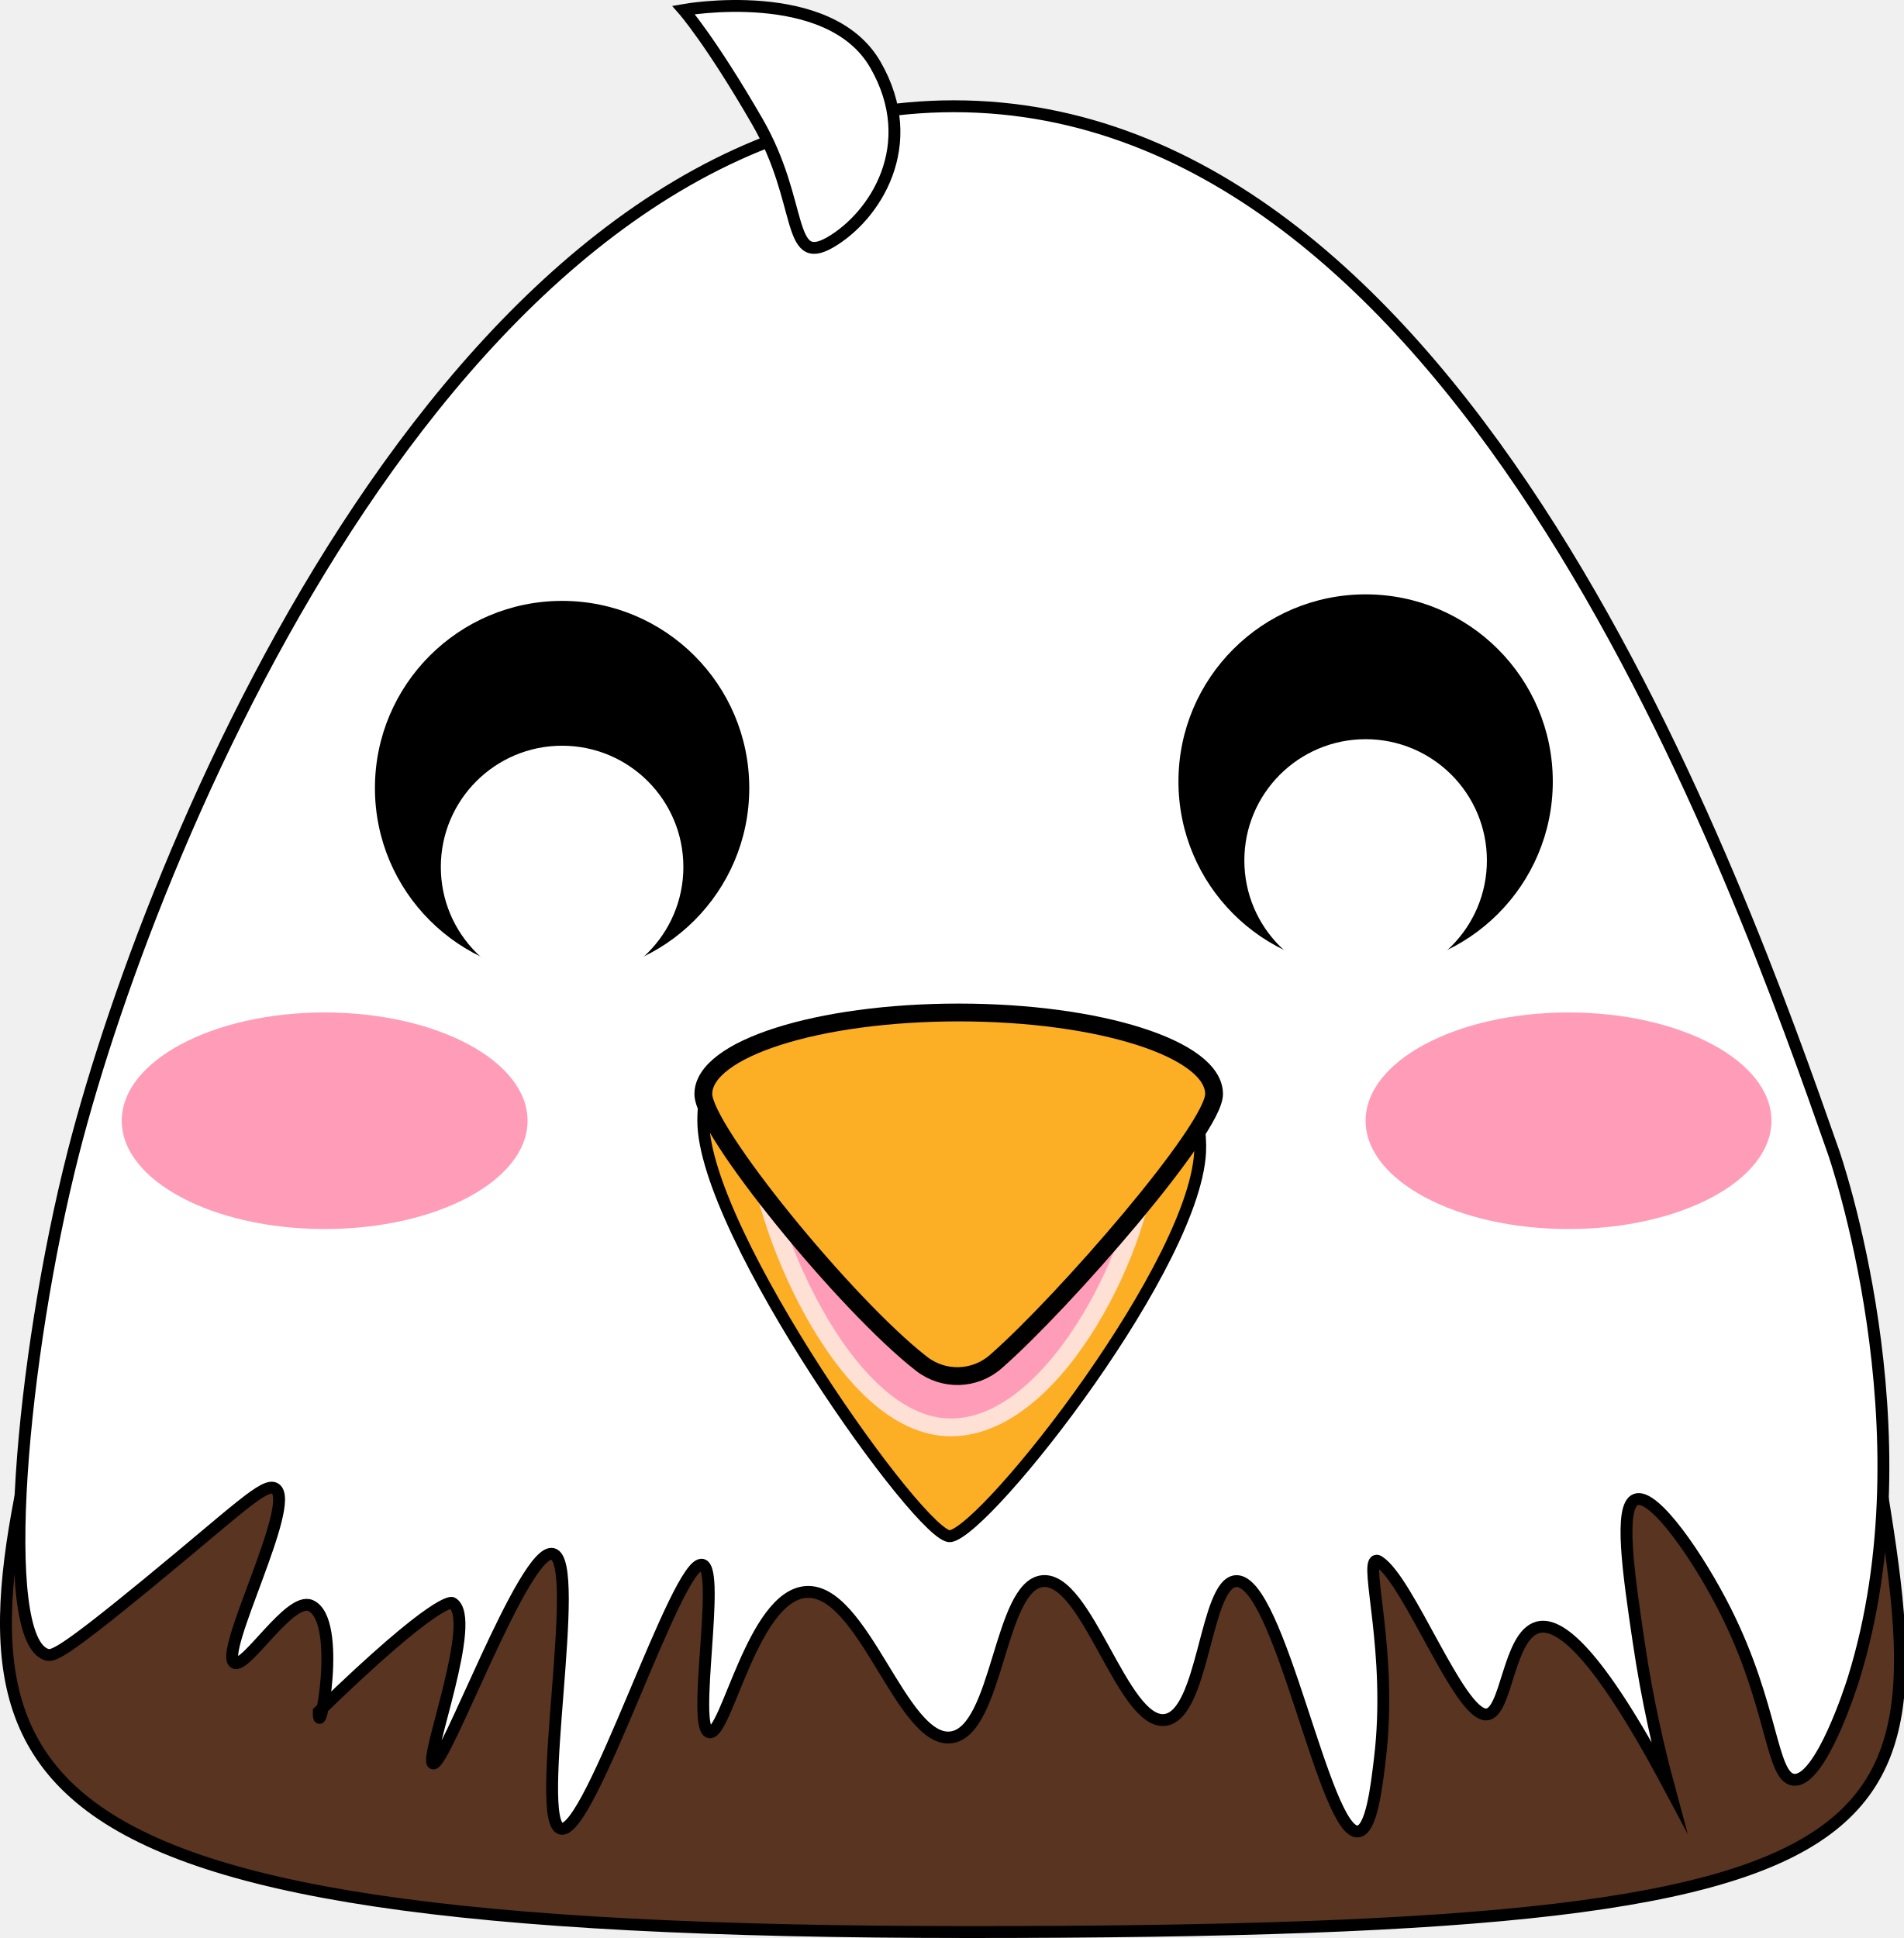
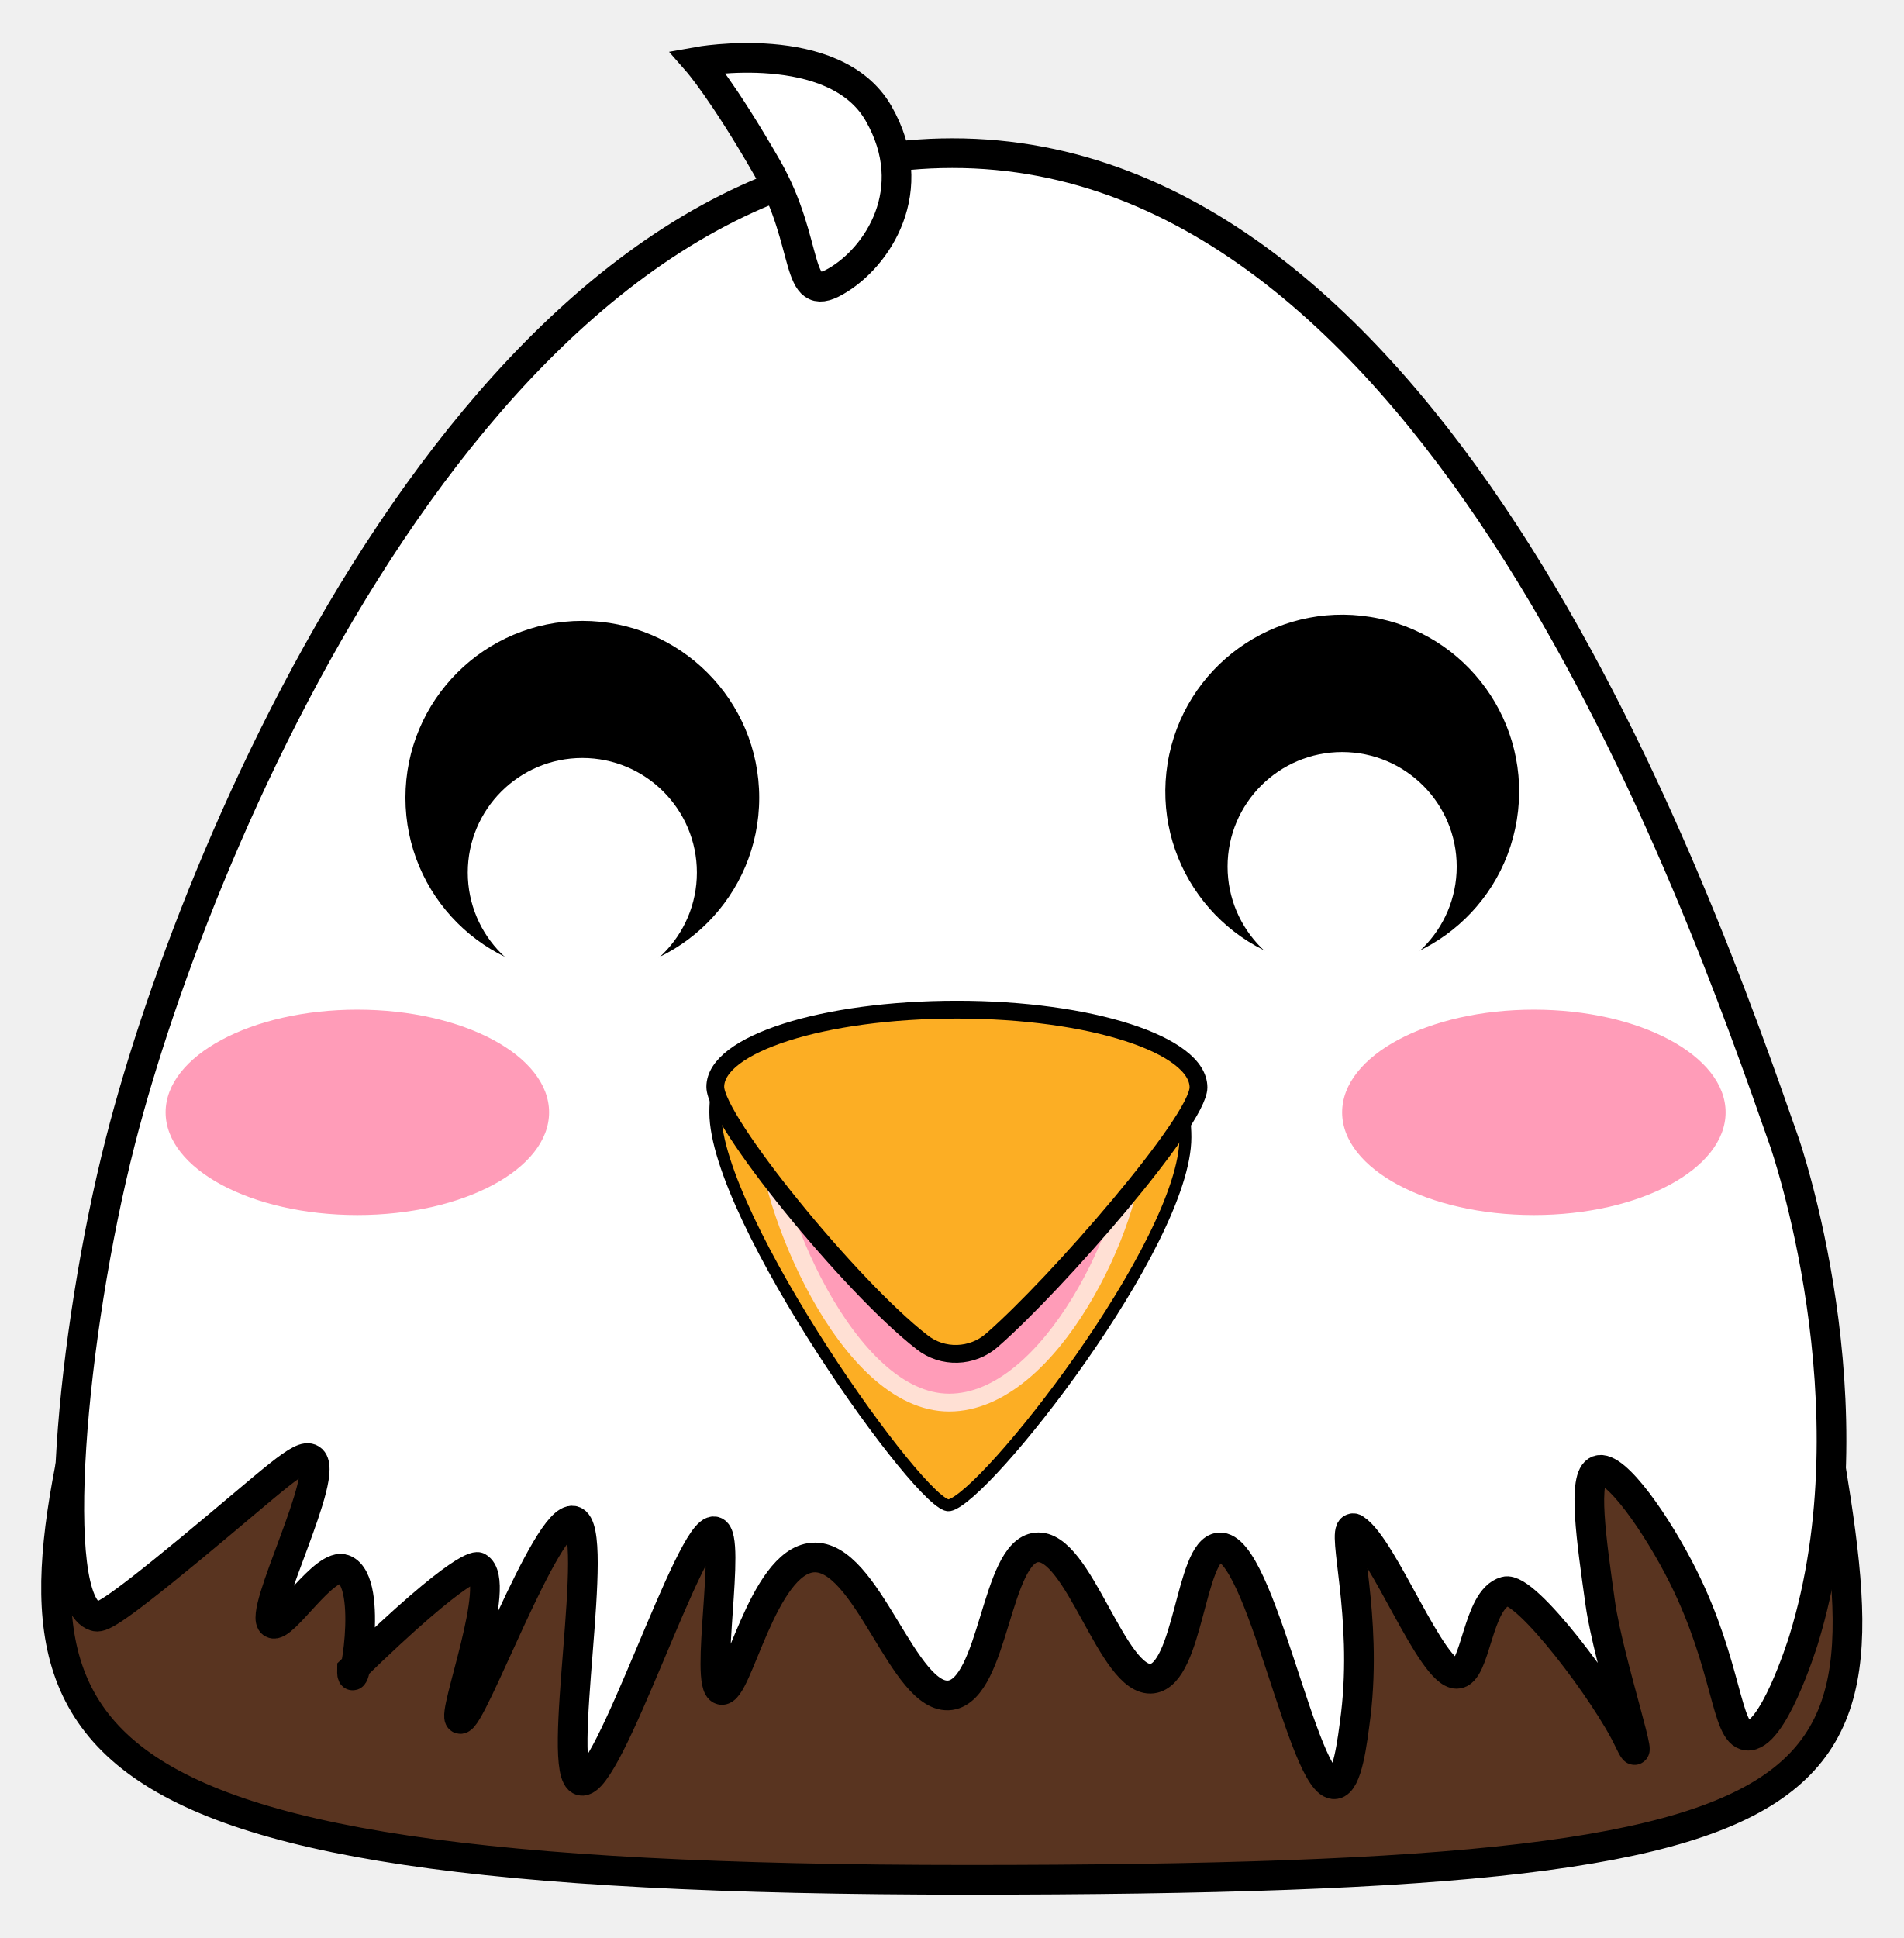
- <svg xmlns="http://www.w3.org/2000/svg" id="Calque_2" data-name="Calque 2" viewBox="0 0 320.66 326.49">
-   <defs>
-     <style>
-       .cls-1, .cls-2 {
-         fill: #fff;
-       }
- 
-       .cls-3, .cls-4 {
-         fill: #ff9cb8;
-       }
- 
-       .cls-2, .cls-5, .cls-6 {
-         stroke-width: 2px;
-       }
- 
-       .cls-2, .cls-5, .cls-6, .cls-4, .cls-7 {
-         stroke-miterlimit: 10;
-       }
- 
-       .cls-2, .cls-5, .cls-6, .cls-7 {
-         stroke: #000;
-       }
- 
-       .cls-5, .cls-7 {
-         fill: #fcae24;
-       }
- 
-       .cls-6 {
-         fill: #593420;
-       }
- 
-       .cls-4 {
-         stroke: #ffe0d4;
-       }
- 
-       .cls-4, .cls-7 {
-         stroke-width: 3px;
-       }
-     </style>
-   </defs>
-   <g id="Calque_1-2" data-name="Calque 1">
-     <path class="cls-6" d="M8,231.77c-16.1,66.68-18.67,93.72,155.32,93.72s163.17-16.5,150.37-93.72c-10.27-61.96-68.43-113.72-152.84-113.72S22.74,170.72,8,231.77Z" />
-     <path class="cls-2" d="M308.87,194.09s16.42,46.8,3.36,88.78c-.3,.96-5.53,17.46-10.08,16.96-3.82-.42-3.41-12.4-11.46-28.42-4.47-8.9-12.02-19.95-15.13-18.79-2.89,1.08-1.21,12.52,.46,23.83,1.52,10.33,3.53,18.7,5.04,24.29-12.09-22.69-18.43-27.55-22-26.58-5.06,1.37-5.2,14.65-8.71,14.67-4.58,.03-13-22.5-18.04-25.75-.15-.1-.32-.19-.5-.14-1.94,.53,2.77,15.45,.66,33.22-.59,5-1.43,12.09-3.67,12.38-5.64,.73-13.28-42.77-20.63-42.17-5.2,.43-5.34,22.55-11.92,23.38-7.1,.89-13.13-24.16-20.63-23.38-7.31,.76-7.5,25.21-15.36,26.31-8.31,1.17-14.84-25.23-24.51-24.48-8.99,.7-13.41,24.29-16.26,23.63-3.02-.71,1.94-27.35-1.16-28.21-4.18-1.16-18.9,45.66-23.83,44.46-4.71-1.14,3.7-45.03-1.38-46.29-4.76-1.19-18.23,36-20.17,35.29-1.56-.57,7.71-24.58,3.21-27.04,0,0-2.3-1.26-22.46,18.33h0c-.11,5.97,4.11-15.49-1.38-17.88-3.52-1.53-10.89,10.71-12.83,9.63-2.75-1.54,10.55-26.91,6.88-29.33-1.75-1.15-6.31,3.54-21.54,16.04-14.52,11.92-15.93,12.23-16.96,11.92-8.39-2.54-4.35-49.98,4.51-84.65C26.42,139.26,77.65,17.95,160.64,17.9c86.4-.06,132.51,131.36,148.23,176.19Z" />
-     <ellipse class="cls-3" cx="54.69" cy="188.81" rx="34.18" ry="18.24" />
-     <ellipse class="cls-3" cx="264.23" cy="188.81" rx="34.18" ry="18.24" />
-     <circle cx="94.69" cy="132.76" r="31.53" />
-     <circle class="cls-1" cx="94.69" cy="146.06" r="20.43" />
-     <circle cx="230.05" cy="131.66" r="31.53" />
-     <circle class="cls-1" cx="230.05" cy="144.96" r="20.43" />
-     <path class="cls-5" d="M202.19,193.25c0,18.92-35.78,64.43-42.09,65.55-4.55,.81-41.63-51.08-41.63-70s18.87-13.3,42.18-13.3,41.53-1.18,41.53,17.74Z" />
-     <path class="cls-4" d="M193.1,194.72c0,13.2-14.7,45.75-32.94,45.75s-32.59-35.65-32.59-48.85,14.77-9.28,33.02-9.28,32.51-.82,32.51,12.38Z" />
-     <path class="cls-7" d="M204.52,184.31c0,5.92-25.25,34.98-36.77,45.08-3.54,3.11-8.78,3.26-12.5,.37-12.72-9.88-36.77-39.41-36.77-45.45,0-7.59,19.26-13.74,43.02-13.74s43.02,6.15,43.02,13.74Z" />
-     <path class="cls-2" d="M127.57,20.47c-7.85-13.59-12.42-18.79-12.42-18.79,0,0,24.45-4.4,32.3,9.2,7.85,13.59-.17,25.67-7.6,29.95s-4.43-6.77-12.28-20.36Z" />
+ <svg xmlns="http://www.w3.org/2000/svg" version="1.1" id="Calque_2_00000170260982453901910460000005651994625314461835_" x="0px" y="0px" viewBox="0 0 320.7 326.5" style="enable-background:new 0 0 320.7 326.5;" xml:space="preserve">
+   <style type="text/css">
+ 	.st0{fill:#593420;stroke:#000000;stroke-width:5;stroke-miterlimit:10;}
+ 	.st1{fill:#FFFFFF;stroke:#000000;stroke-width:5;stroke-miterlimit:10;}
+ 	.st2{fill:#FF9CB8;}
+ 	.st3{fill:#FFFFFF;}
+ 	.st4{fill:#FCAE24;stroke:#000000;stroke-width:2;stroke-miterlimit:10;}
+ 	.st5{fill:#FF9CB8;stroke:#FFE0D4;stroke-width:3;stroke-miterlimit:10;}
+ 	.st6{fill:#FCAE24;stroke:#000000;stroke-width:3;stroke-miterlimit:10;}
+ </style>
+   <g id="Calque_1-2">
+     <path class="st0" d="M16.1,228.1C0.8,291.1-1.6,316.7,163,316.7s154.3-15.6,142.2-88.6c-9.7-58.6-64.7-107.6-144.6-107.6   S30,170.3,16.1,228.1z" />
+     <path class="st1" d="M300.6,192.4c0,0,15.5,44.3,3.2,84c-0.3,0.9-5.2,16.5-9.5,16c-3.6-0.4-3.2-11.7-10.8-26.9   c-4.2-8.4-11.4-18.9-14.3-17.8c-2.7,1-1.1,11.8,0.4,22.5c1.4,9.8,8.4,30.6,4.8,23c-3.6-7.7-17.4-26.1-20.8-25.1   c-4.8,1.3-4.9,13.9-8.2,13.9c-4.3,0-12.3-21.3-17.1-24.4c-0.1-0.1-0.3-0.2-0.5-0.1c-1.8,0.5,2.6,14.6,0.6,31.4   c-0.6,4.7-1.4,11.4-3.5,11.7c-5.3,0.7-12.6-40.5-19.5-39.9c-4.9,0.4-5.1,21.3-11.3,22.1c-6.7,0.8-12.4-22.9-19.5-22.1   c-6.9,0.7-7.1,23.8-14.5,24.9c-7.9,1.1-14-23.9-23.2-23.2c-8.5,0.7-12.7,23-15.4,22.3c-2.9-0.7,1.8-25.9-1.1-26.7   c-4-1.1-17.9,43.2-22.5,42c-4.5-1.1,3.5-42.6-1.3-43.8c-4.5-1.1-17.2,34-19.1,33.4c-1.5-0.5,7.3-23.2,3-25.6c0,0-2.2-1.2-21.2,17.3   l0,0c-0.1,5.6,3.9-14.7-1.3-16.9c-3.3-1.4-10.3,10.1-12.1,9.1c-2.6-1.5,10-25.5,6.5-27.7c-1.7-1.1-6,3.3-20.4,15.2   c-13.7,11.3-15.1,11.6-16,11.3c-7.9-2.4-4.1-47.3,4.3-80.1C33.5,140.6,81.9,25.8,160.4,25.8C242.1,25.7,285.8,150,300.6,192.4z" />
+     <ellipse class="st2" cx="60.2" cy="187.4" rx="32.3" ry="17.3" />
+     <ellipse class="st2" cx="258.4" cy="187.4" rx="32.3" ry="17.3" />
+     <circle cx="98.1" cy="134.4" r="29.8" />
+     <circle class="st3" cx="98.1" cy="147" r="19.3" />
+     <ellipse transform="matrix(0.1602 -0.9871 0.9871 0.1602 58.2152 335.168)" cx="226.1" cy="133.4" rx="29.8" ry="29.8" />
+     <circle class="st3" cx="226.1" cy="146" r="19.3" />
+     <path class="st4" d="M199.7,191.6c0,17.9-33.8,60.9-39.8,62c-4.3,0.8-39.4-48.3-39.4-66.2s17.8-12.6,39.9-12.6   S199.7,173.7,199.7,191.6L199.7,191.6z" />
+     <path class="st5" d="M191.1,193c0,12.5-13.9,43.3-31.2,43.3s-30.8-33.7-30.8-46.2s14-8.8,31.2-8.8S191.1,180.5,191.1,193z" />
+     <path class="st6" d="M201.9,183.2c0,5.6-23.9,33.1-34.8,42.6c-3.3,2.9-8.3,3.1-11.8,0.3c-12-9.3-34.8-37.3-34.8-43   c0-7.2,18.2-13,40.7-13S201.9,176,201.9,183.2z" />
+     <path class="st1" d="M129.2,28.2c-7.4-12.9-11.7-17.8-11.7-17.8s23.1-4.2,30.5,8.7c7.4,12.9-0.2,24.3-7.2,28.3   C133.7,51.5,136.6,41.1,129.2,28.2z" />
  </g>
</svg>
